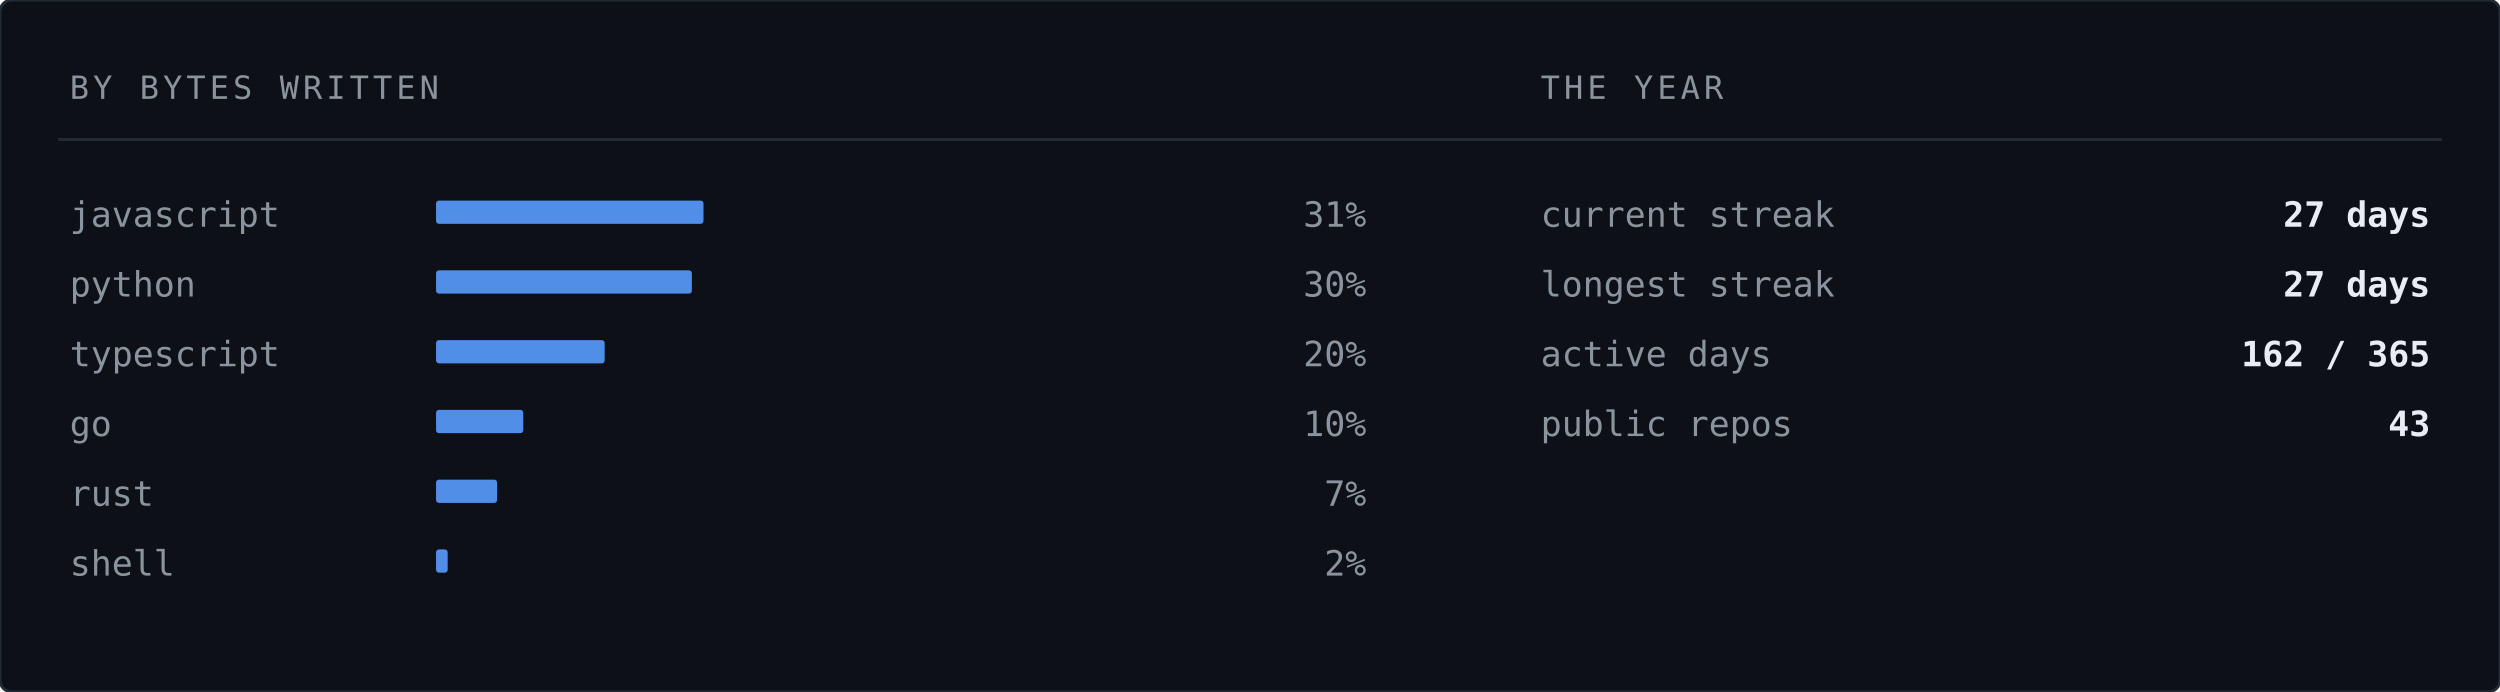
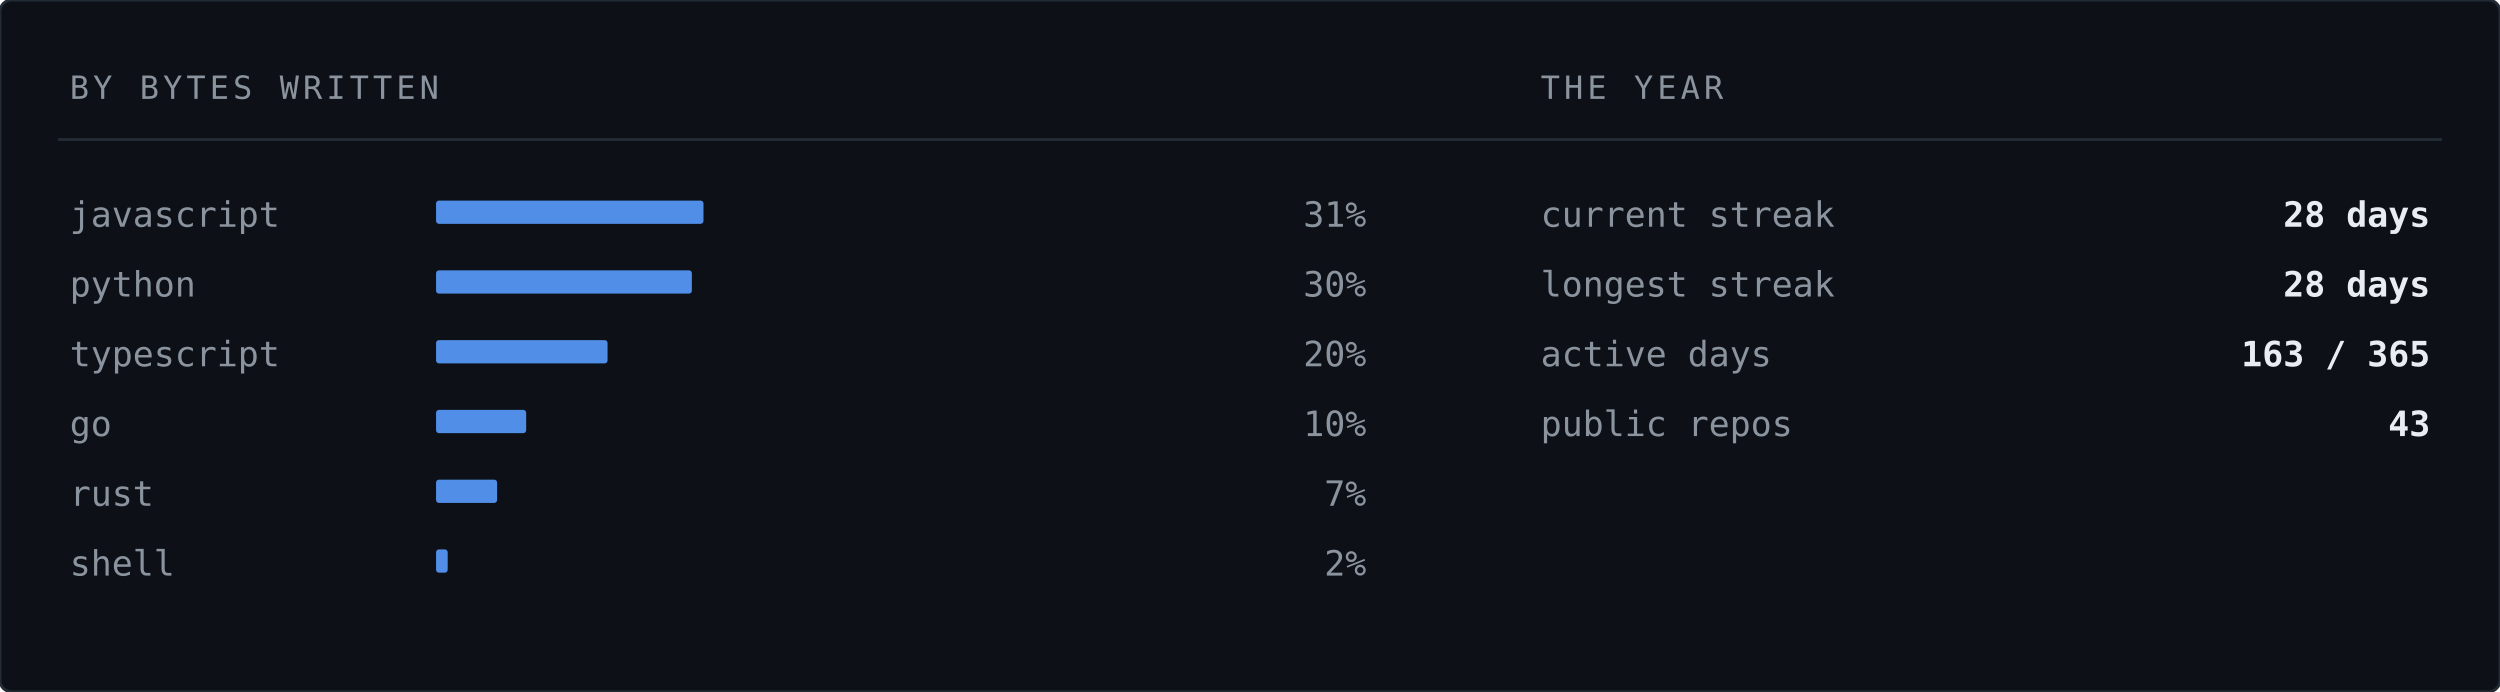
<svg xmlns="http://www.w3.org/2000/svg" width="860" height="238" viewBox="0 0 860 238" role="img" aria-label="Languages by bytes written">
  <rect width="860" height="238" rx="4" fill="#0d1117" stroke="#232b34" stroke-width="1" />
  <text x="24" y="34" font-family="ui-monospace,SFMono-Regular,'SF Mono','JetBrains Mono',Menlo,Consolas,'DejaVu Sans Mono',monospace" font-size="11" letter-spacing="1.4" fill="#8b949e">BY BYTES WRITTEN</text>
  <text x="530" y="34" font-family="ui-monospace,SFMono-Regular,'SF Mono','JetBrains Mono',Menlo,Consolas,'DejaVu Sans Mono',monospace" font-size="11" letter-spacing="1.4" fill="#8b949e">THE YEAR</text>
  <line x1="20" y1="48" x2="840" y2="48" stroke="#232b34" stroke-width="1" />
  <text x="24" y="78" font-family="ui-monospace,SFMono-Regular,'SF Mono','JetBrains Mono',Menlo,Consolas,'DejaVu Sans Mono',monospace" font-size="12" fill="#8b949e">javascript</text>
  <rect x="150" y="69" width="92" height="8" fill="#589bff" opacity="0.9" rx="1" />
  <text x="470" y="78" font-family="ui-monospace,SFMono-Regular,'SF Mono','JetBrains Mono',Menlo,Consolas,'DejaVu Sans Mono',monospace" font-size="12" fill="#8b949e" text-anchor="end">31%</text>
  <text x="24" y="102" font-family="ui-monospace,SFMono-Regular,'SF Mono','JetBrains Mono',Menlo,Consolas,'DejaVu Sans Mono',monospace" font-size="12" fill="#8b949e">python</text>
  <rect x="150" y="93" width="88" height="8" fill="#589bff" opacity="0.9" rx="1" />
  <text x="470" y="102" font-family="ui-monospace,SFMono-Regular,'SF Mono','JetBrains Mono',Menlo,Consolas,'DejaVu Sans Mono',monospace" font-size="12" fill="#8b949e" text-anchor="end">30%</text>
  <text x="24" y="126" font-family="ui-monospace,SFMono-Regular,'SF Mono','JetBrains Mono',Menlo,Consolas,'DejaVu Sans Mono',monospace" font-size="12" fill="#8b949e">typescript</text>
-   <rect x="150" y="117" width="58" height="8" fill="#589bff" opacity="0.9" rx="1" />
+   <rect x="150" y="117" width="59" height="8" fill="#589bff" opacity="0.9" rx="1" />
  <text x="470" y="126" font-family="ui-monospace,SFMono-Regular,'SF Mono','JetBrains Mono',Menlo,Consolas,'DejaVu Sans Mono',monospace" font-size="12" fill="#8b949e" text-anchor="end">20%</text>
  <text x="24" y="150" font-family="ui-monospace,SFMono-Regular,'SF Mono','JetBrains Mono',Menlo,Consolas,'DejaVu Sans Mono',monospace" font-size="12" fill="#8b949e">go</text>
-   <rect x="150" y="141" width="30" height="8" fill="#589bff" opacity="0.9" rx="1" />
+   <rect x="150" y="141" width="31" height="8" fill="#589bff" opacity="0.9" rx="1" />
  <text x="470" y="150" font-family="ui-monospace,SFMono-Regular,'SF Mono','JetBrains Mono',Menlo,Consolas,'DejaVu Sans Mono',monospace" font-size="12" fill="#8b949e" text-anchor="end">10%</text>
  <text x="24" y="174" font-family="ui-monospace,SFMono-Regular,'SF Mono','JetBrains Mono',Menlo,Consolas,'DejaVu Sans Mono',monospace" font-size="12" fill="#8b949e">rust</text>
  <rect x="150" y="165" width="21" height="8" fill="#589bff" opacity="0.9" rx="1" />
  <text x="470" y="174" font-family="ui-monospace,SFMono-Regular,'SF Mono','JetBrains Mono',Menlo,Consolas,'DejaVu Sans Mono',monospace" font-size="12" fill="#8b949e" text-anchor="end">7%</text>
  <text x="24" y="198" font-family="ui-monospace,SFMono-Regular,'SF Mono','JetBrains Mono',Menlo,Consolas,'DejaVu Sans Mono',monospace" font-size="12" fill="#8b949e">shell</text>
  <rect x="150" y="189" width="4" height="8" fill="#589bff" opacity="0.9" rx="1" />
  <text x="470" y="198" font-family="ui-monospace,SFMono-Regular,'SF Mono','JetBrains Mono',Menlo,Consolas,'DejaVu Sans Mono',monospace" font-size="12" fill="#8b949e" text-anchor="end">2%</text>
  <text x="530" y="78" font-family="ui-monospace,SFMono-Regular,'SF Mono','JetBrains Mono',Menlo,Consolas,'DejaVu Sans Mono',monospace" font-size="12" fill="#8b949e">current streak</text>
-   <text x="836" y="78" font-family="ui-monospace,SFMono-Regular,'SF Mono','JetBrains Mono',Menlo,Consolas,'DejaVu Sans Mono',monospace" font-size="12" font-weight="700" fill="#e8edf3" text-anchor="end">27 days</text>
+   <text x="836" y="78" font-family="ui-monospace,SFMono-Regular,'SF Mono','JetBrains Mono',Menlo,Consolas,'DejaVu Sans Mono',monospace" font-size="12" font-weight="700" fill="#e8edf3" text-anchor="end">28 days</text>
  <text x="530" y="102" font-family="ui-monospace,SFMono-Regular,'SF Mono','JetBrains Mono',Menlo,Consolas,'DejaVu Sans Mono',monospace" font-size="12" fill="#8b949e">longest streak</text>
-   <text x="836" y="102" font-family="ui-monospace,SFMono-Regular,'SF Mono','JetBrains Mono',Menlo,Consolas,'DejaVu Sans Mono',monospace" font-size="12" font-weight="700" fill="#e8edf3" text-anchor="end">27 days</text>
+   <text x="836" y="102" font-family="ui-monospace,SFMono-Regular,'SF Mono','JetBrains Mono',Menlo,Consolas,'DejaVu Sans Mono',monospace" font-size="12" font-weight="700" fill="#e8edf3" text-anchor="end">28 days</text>
  <text x="530" y="126" font-family="ui-monospace,SFMono-Regular,'SF Mono','JetBrains Mono',Menlo,Consolas,'DejaVu Sans Mono',monospace" font-size="12" fill="#8b949e">active days</text>
-   <text x="836" y="126" font-family="ui-monospace,SFMono-Regular,'SF Mono','JetBrains Mono',Menlo,Consolas,'DejaVu Sans Mono',monospace" font-size="12" font-weight="700" fill="#e8edf3" text-anchor="end">162 / 365</text>
+   <text x="836" y="126" font-family="ui-monospace,SFMono-Regular,'SF Mono','JetBrains Mono',Menlo,Consolas,'DejaVu Sans Mono',monospace" font-size="12" font-weight="700" fill="#e8edf3" text-anchor="end">163 / 365</text>
  <text x="530" y="150" font-family="ui-monospace,SFMono-Regular,'SF Mono','JetBrains Mono',Menlo,Consolas,'DejaVu Sans Mono',monospace" font-size="12" fill="#8b949e">public repos</text>
  <text x="836" y="150" font-family="ui-monospace,SFMono-Regular,'SF Mono','JetBrains Mono',Menlo,Consolas,'DejaVu Sans Mono',monospace" font-size="12" font-weight="700" fill="#e8edf3" text-anchor="end">43</text>
</svg>
